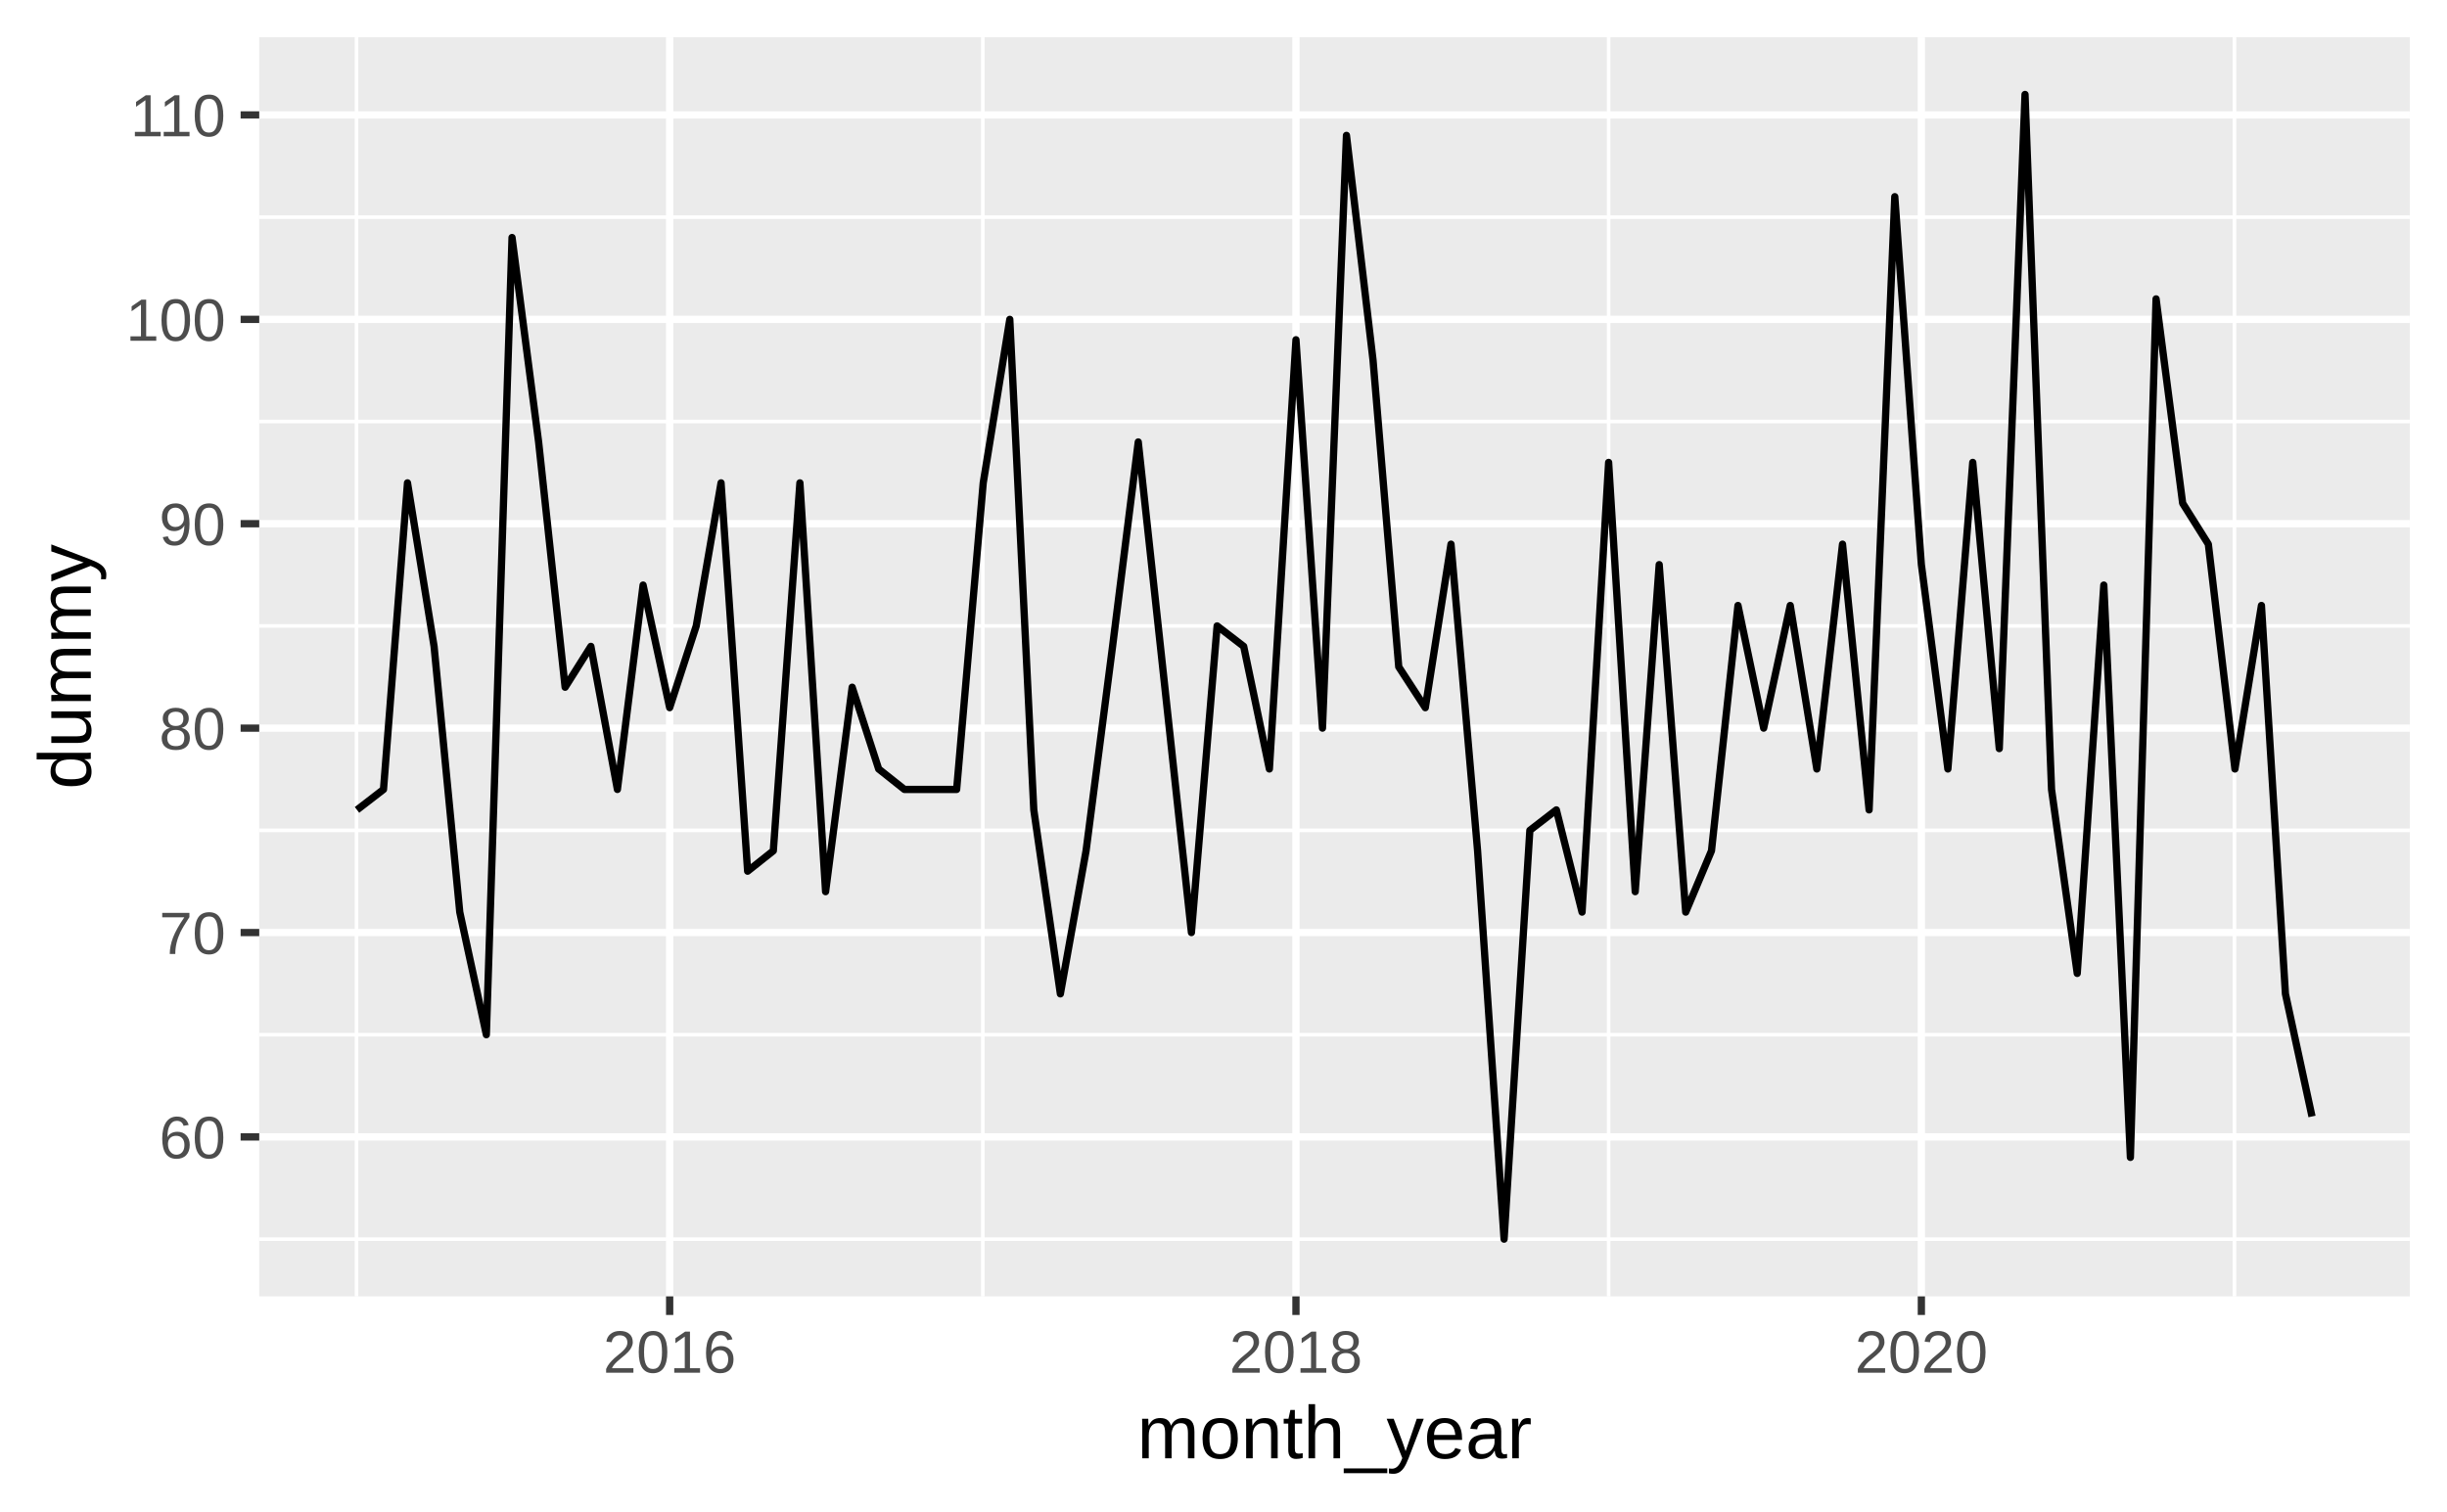
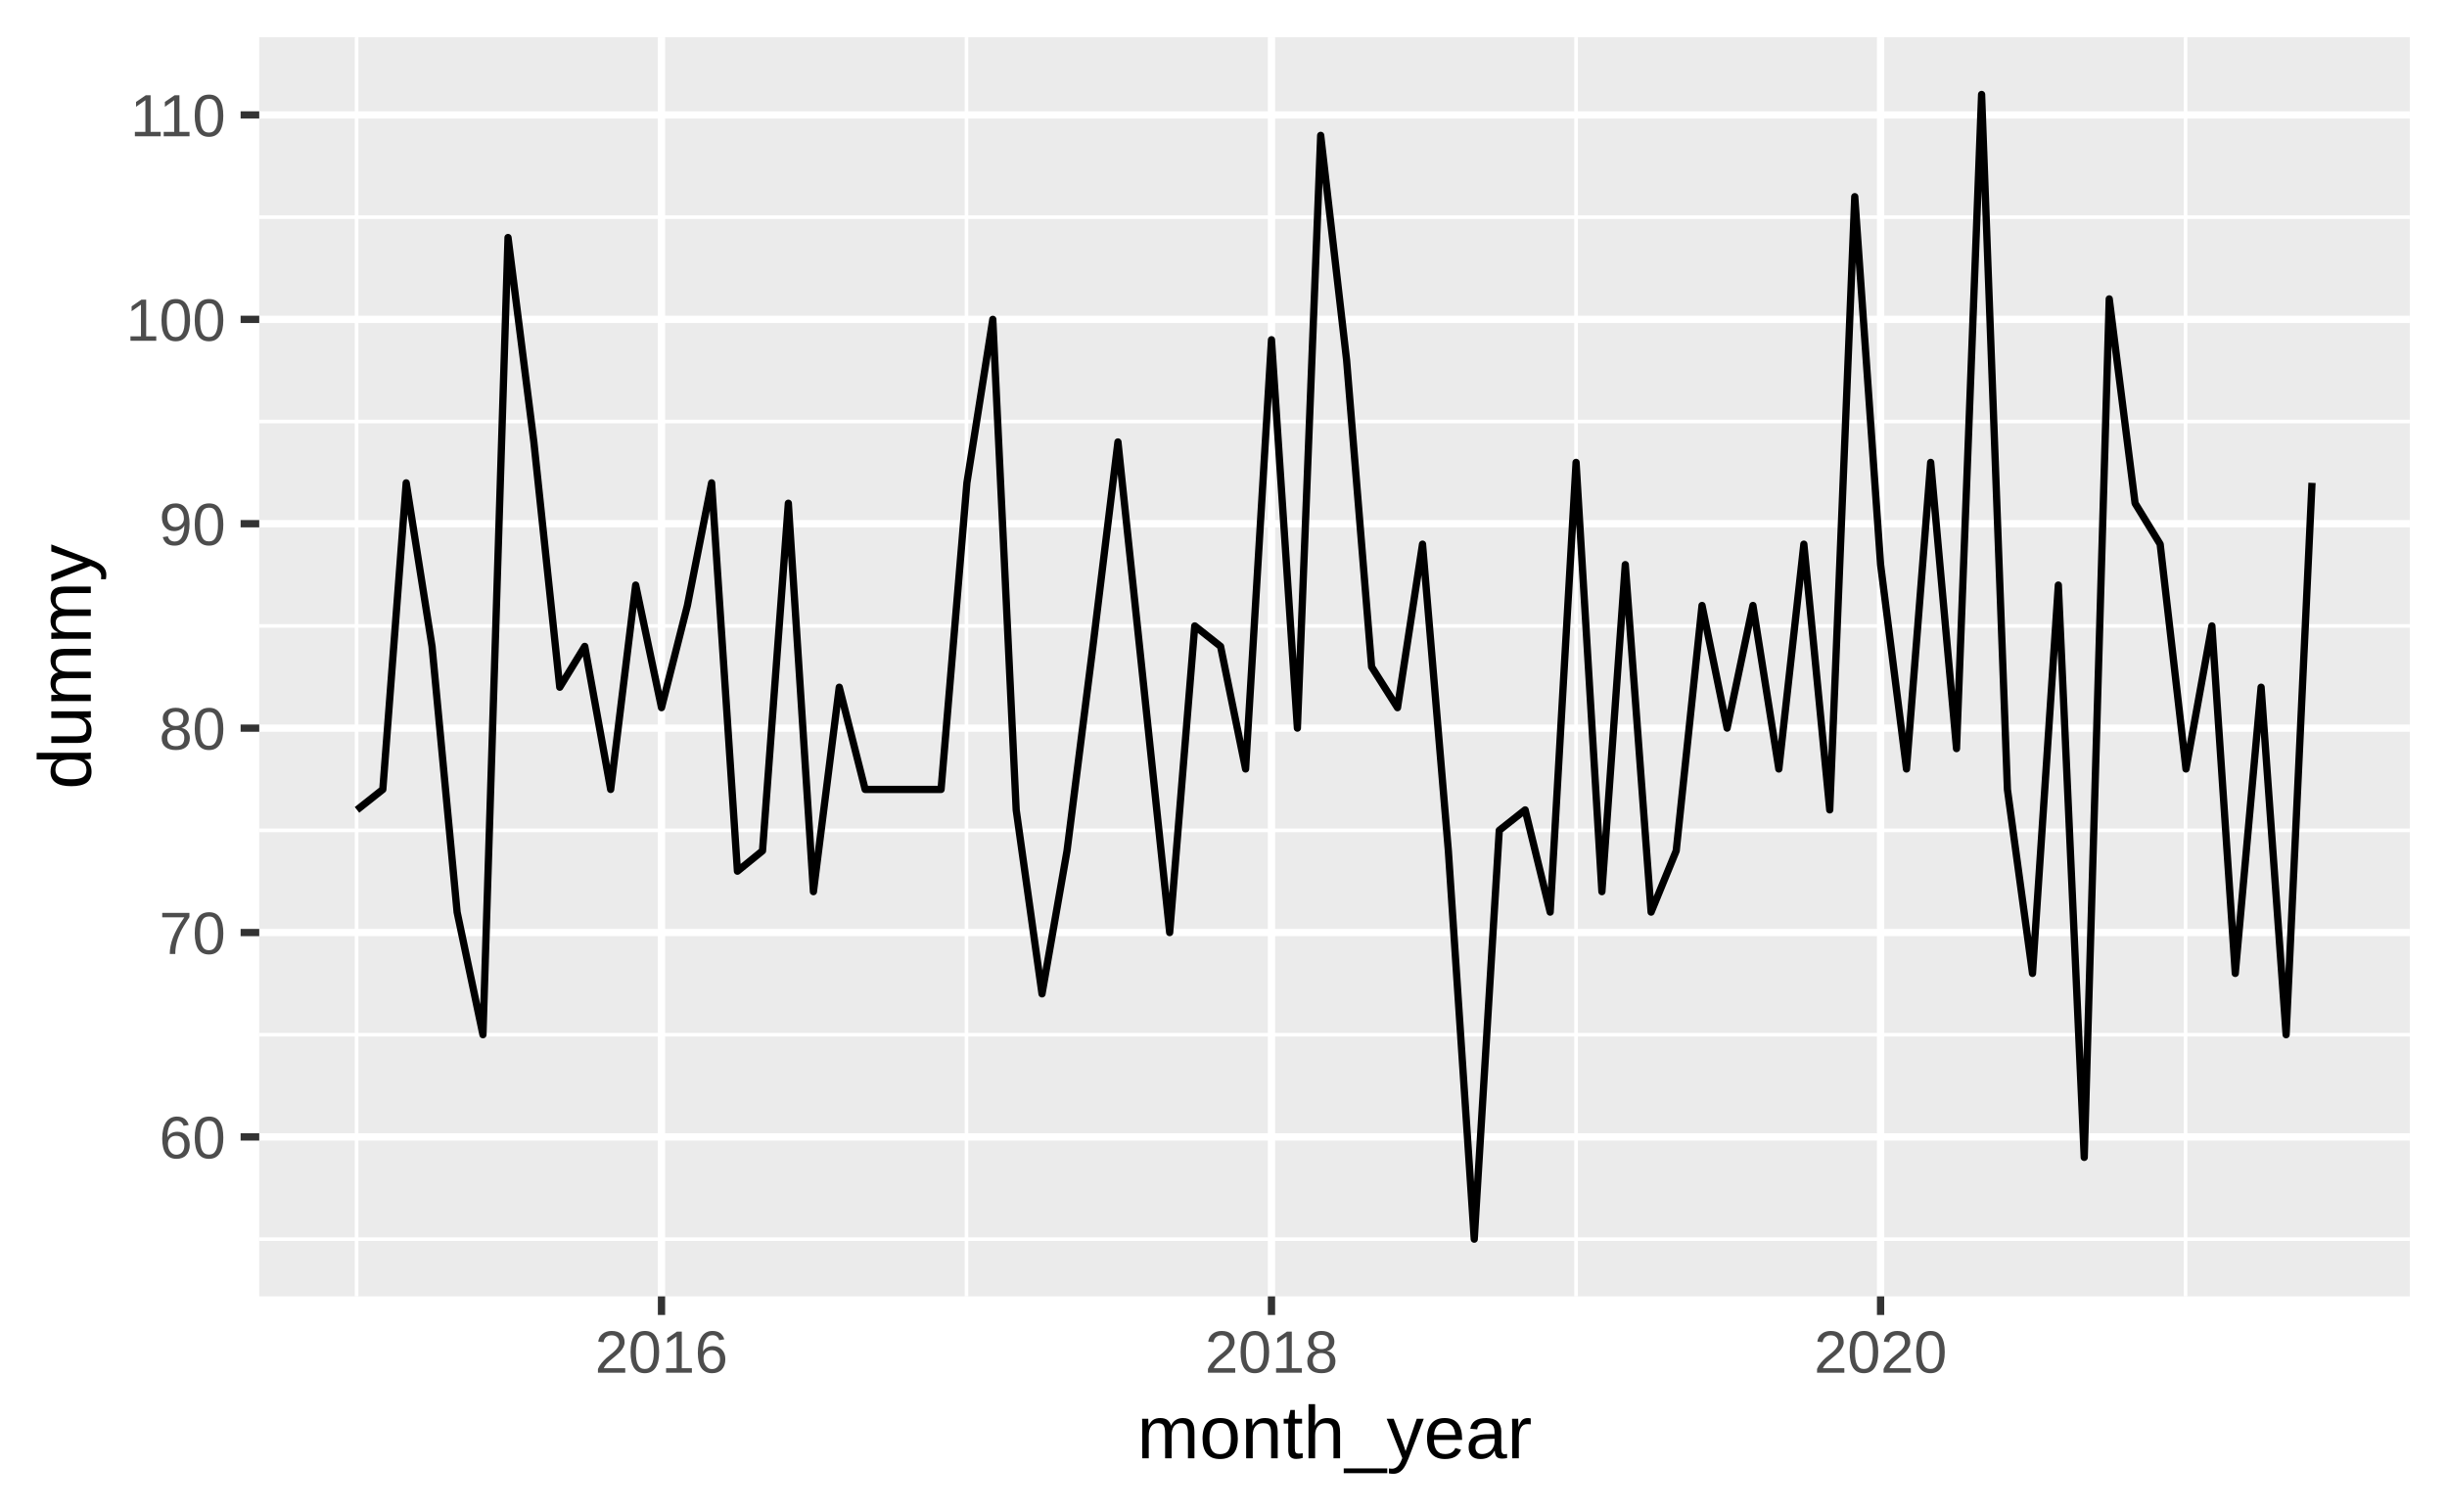
<svg xmlns="http://www.w3.org/2000/svg" class="svglite" width="360.00pt" height="222.48pt" viewBox="0 0 360.00 222.48">
  <defs>
    <style type="text/css">
    .svglite line, .svglite polyline, .svglite polygon, .svglite path, .svglite rect, .svglite circle {
      fill: none;
      stroke: #000000;
      stroke-linecap: round;
      stroke-linejoin: round;
      stroke-miterlimit: 10.00;
    }
  </style>
  </defs>
  <rect width="100%" height="100%" style="stroke: none; fill: #FFFFFF;" />
  <defs>
    <clipPath id="cpMC4wMHwzNjAuMDB8MC4wMHwyMjIuNDg=">
      <rect x="0.00" y="0.00" width="360.00" height="222.48" />
    </clipPath>
  </defs>
  <g clip-path="url(#cpMC4wMHwzNjAuMDB8MC4wMHwyMjIuNDg=)">
    <rect x="0.00" y="0.00" width="360.00" height="222.48" style="stroke-width: 1.07; stroke: #FFFFFF; fill: #FFFFFF;" />
  </g>
  <defs>
    <clipPath id="cpMzguMTR8MzU0LjUyfDUuNDh8MTkwLjc1">
      <rect x="38.14" y="5.48" width="316.39" height="185.27" />
    </clipPath>
  </defs>
  <g clip-path="url(#cpMzguMTR8MzU0LjUyfDUuNDh8MTkwLjc1)">
    <rect x="38.14" y="5.48" width="316.39" height="185.27" style="stroke-width: 1.07; stroke: none; fill: #EBEBEB;" />
    <polyline points="38.14,182.33 354.52,182.33 " style="stroke-width: 0.53; stroke: #FFFFFF; stroke-linecap: butt;" />
    <polyline points="38.14,152.25 354.52,152.25 " style="stroke-width: 0.53; stroke: #FFFFFF; stroke-linecap: butt;" />
    <polyline points="38.14,122.18 354.52,122.18 " style="stroke-width: 0.53; stroke: #FFFFFF; stroke-linecap: butt;" />
    <polyline points="38.14,92.10 354.52,92.10 " style="stroke-width: 0.53; stroke: #FFFFFF; stroke-linecap: butt;" />
    <polyline points="38.14,62.02 354.52,62.02 " style="stroke-width: 0.53; stroke: #FFFFFF; stroke-linecap: butt;" />
    <polyline points="38.14,31.95 354.52,31.95 " style="stroke-width: 0.53; stroke: #FFFFFF; stroke-linecap: butt;" />
-     <polyline points="52.45,190.75 52.45,5.48 " style="stroke-width: 0.53; stroke: #FFFFFF; stroke-linecap: butt;" />
-     <polyline points="144.59,190.75 144.59,5.48 " style="stroke-width: 0.53; stroke: #FFFFFF; stroke-linecap: butt;" />
-     <polyline points="236.66,190.75 236.66,5.48 " style="stroke-width: 0.53; stroke: #FFFFFF; stroke-linecap: butt;" />
-     <polyline points="328.73,190.75 328.73,5.48 " style="stroke-width: 0.53; stroke: #FFFFFF; stroke-linecap: butt;" />
+     <polyline points="52.46,190.75 52.46,5.48 " style="stroke-width: 0.53; stroke: #FFFFFF; stroke-linecap: butt;" />
+     <polyline points="142.19,190.75 142.19,5.48 " style="stroke-width: 0.53; stroke: #FFFFFF; stroke-linecap: butt;" />
+     <polyline points="231.87,190.75 231.87,5.48 " style="stroke-width: 0.53; stroke: #FFFFFF; stroke-linecap: butt;" />
+     <polyline points="321.54,190.75 321.54,5.48 " style="stroke-width: 0.53; stroke: #FFFFFF; stroke-linecap: butt;" />
    <polyline points="38.14,167.29 354.52,167.29 " style="stroke-width: 1.07; stroke: #FFFFFF; stroke-linecap: butt;" />
    <polyline points="38.14,137.22 354.52,137.22 " style="stroke-width: 1.07; stroke: #FFFFFF; stroke-linecap: butt;" />
    <polyline points="38.14,107.14 354.52,107.14 " style="stroke-width: 1.07; stroke: #FFFFFF; stroke-linecap: butt;" />
    <polyline points="38.14,77.06 354.52,77.06 " style="stroke-width: 1.07; stroke: #FFFFFF; stroke-linecap: butt;" />
    <polyline points="38.14,46.99 354.52,46.99 " style="stroke-width: 1.07; stroke: #FFFFFF; stroke-linecap: butt;" />
    <polyline points="38.14,16.91 354.52,16.91 " style="stroke-width: 1.07; stroke: #FFFFFF; stroke-linecap: butt;" />
-     <polyline points="98.52,190.75 98.52,5.48 " style="stroke-width: 1.07; stroke: #FFFFFF; stroke-linecap: butt;" />
-     <polyline points="190.66,190.75 190.66,5.48 " style="stroke-width: 1.07; stroke: #FFFFFF; stroke-linecap: butt;" />
-     <polyline points="282.67,190.75 282.67,5.48 " style="stroke-width: 1.07; stroke: #FFFFFF; stroke-linecap: butt;" />
-     <polyline points="52.52,119.17 56.42,116.16 59.95,71.05 63.86,95.11 67.64,134.21 71.55,152.25 75.33,34.95 79.24,65.03 83.14,101.12 86.93,95.11 90.83,116.16 94.61,86.09 98.52,104.13 102.43,92.10 106.08,71.05 109.99,128.19 113.77,125.19 117.68,71.05 121.46,131.20 125.37,101.12 129.27,113.15 133.06,116.16 136.96,116.16 140.74,116.16 144.65,71.05 148.56,46.99 152.09,119.17 156.00,146.24 159.78,125.19 163.68,95.11 167.46,65.03 171.37,101.12 175.28,137.22 179.06,92.10 182.97,95.11 186.75,113.15 190.66,49.99 194.56,107.14 198.09,19.92 202.00,53.00 205.78,98.12 209.69,104.13 213.47,80.07 217.38,125.19 221.28,182.33 225.07,122.18 228.97,119.17 232.75,134.21 236.66,68.04 240.57,131.20 244.10,83.08 248.00,134.21 251.79,125.19 255.69,89.09 259.47,107.14 263.38,89.09 267.29,113.15 271.07,80.07 274.98,119.17 278.76,28.94 282.67,83.08 286.57,113.15 290.23,68.04 294.13,110.15 297.92,13.90 301.82,116.16 305.60,143.23 309.51,86.09 313.42,170.30 317.20,43.98 321.11,74.05 324.89,80.07 328.80,113.15 332.70,89.09 336.23,146.24 340.14,164.28 " style="stroke-width: 1.07; stroke-linecap: butt;" />
+     <polyline points="97.32,190.75 97.32,5.48 " style="stroke-width: 1.07; stroke: #FFFFFF; stroke-linecap: butt;" />
+     <polyline points="187.06,190.75 187.06,5.48 " style="stroke-width: 1.07; stroke: #FFFFFF; stroke-linecap: butt;" />
+     <polyline points="276.67,190.75 276.67,5.48 " style="stroke-width: 1.07; stroke: #FFFFFF; stroke-linecap: butt;" />
+     <polyline points="52.52,119.17 56.32,116.16 59.76,71.05 63.56,95.11 67.25,134.21 71.05,152.25 74.74,34.95 78.54,65.03 82.35,101.12 86.03,95.11 89.84,116.16 93.52,86.09 97.32,104.13 101.13,89.09 104.69,71.05 108.49,128.19 112.18,125.19 115.98,74.05 119.67,131.20 123.47,101.12 127.28,116.16 130.96,116.16 134.76,116.16 138.45,116.16 142.25,71.05 146.06,46.99 149.50,119.17 153.30,146.24 156.98,125.19 160.79,95.11 164.47,65.03 168.28,101.12 172.08,137.22 175.77,92.10 179.57,95.11 183.25,113.15 187.06,49.99 190.87,107.14 194.30,19.92 198.11,53.00 201.79,98.12 205.60,104.13 209.28,80.07 213.08,125.19 216.89,182.33 220.57,122.18 224.38,119.17 228.06,134.21 231.87,68.04 235.67,131.20 239.11,83.08 242.91,134.21 246.60,125.19 250.40,89.09 254.09,107.14 257.89,89.09 261.70,113.15 265.38,80.07 269.19,119.17 272.87,28.94 276.67,83.08 280.48,113.15 284.04,68.04 287.84,110.15 291.53,13.90 295.33,116.16 299.02,143.23 302.82,86.09 306.63,170.30 310.31,43.98 314.11,74.05 317.80,80.07 321.60,113.15 325.41,92.10 328.85,143.23 332.65,101.12 336.33,152.25 340.14,71.05 " style="stroke-width: 1.07; stroke-linecap: butt;" />
  </g>
  <g clip-path="url(#cpMC4wMHwzNjAuMDB8MC4wMHwyMjIuNDg=)">
    <text x="33.20" y="170.44" text-anchor="end" style="font-size: 8.80px; fill: #4D4D4D; font-family: Arial;" textLength="9.79px" lengthAdjust="spacingAndGlyphs">60</text>
    <text x="33.20" y="140.37" text-anchor="end" style="font-size: 8.80px; fill: #4D4D4D; font-family: Arial;" textLength="9.79px" lengthAdjust="spacingAndGlyphs">70</text>
    <text x="33.20" y="110.29" text-anchor="end" style="font-size: 8.80px; fill: #4D4D4D; font-family: Arial;" textLength="9.79px" lengthAdjust="spacingAndGlyphs">80</text>
    <text x="33.20" y="80.21" text-anchor="end" style="font-size: 8.80px; fill: #4D4D4D; font-family: Arial;" textLength="9.79px" lengthAdjust="spacingAndGlyphs">90</text>
    <text x="33.20" y="50.14" text-anchor="end" style="font-size: 8.80px; fill: #4D4D4D; font-family: Arial;" textLength="14.69px" lengthAdjust="spacingAndGlyphs">100</text>
    <text x="33.20" y="20.06" text-anchor="end" style="font-size: 8.80px; fill: #4D4D4D; font-family: Arial;" textLength="14.03px" lengthAdjust="spacingAndGlyphs">110</text>
    <polyline points="35.40,167.29 38.14,167.29 " style="stroke-width: 1.07; stroke: #333333; stroke-linecap: butt;" />
    <polyline points="35.40,137.22 38.14,137.22 " style="stroke-width: 1.07; stroke: #333333; stroke-linecap: butt;" />
    <polyline points="35.40,107.14 38.14,107.14 " style="stroke-width: 1.07; stroke: #333333; stroke-linecap: butt;" />
    <polyline points="35.40,77.06 38.14,77.06 " style="stroke-width: 1.07; stroke: #333333; stroke-linecap: butt;" />
    <polyline points="35.40,46.99 38.14,46.99 " style="stroke-width: 1.07; stroke: #333333; stroke-linecap: butt;" />
    <polyline points="35.40,16.91 38.14,16.91 " style="stroke-width: 1.07; stroke: #333333; stroke-linecap: butt;" />
-     <polyline points="98.52,193.49 98.52,190.75 " style="stroke-width: 1.07; stroke: #333333; stroke-linecap: butt;" />
-     <polyline points="190.66,193.49 190.66,190.75 " style="stroke-width: 1.07; stroke: #333333; stroke-linecap: butt;" />
-     <polyline points="282.67,193.49 282.67,190.75 " style="stroke-width: 1.07; stroke: #333333; stroke-linecap: butt;" />
-     <text x="98.52" y="201.98" text-anchor="middle" style="font-size: 8.80px; fill: #4D4D4D; font-family: Arial;" textLength="19.58px" lengthAdjust="spacingAndGlyphs">2016</text>
-     <text x="190.66" y="201.98" text-anchor="middle" style="font-size: 8.80px; fill: #4D4D4D; font-family: Arial;" textLength="19.58px" lengthAdjust="spacingAndGlyphs">2018</text>
-     <text x="282.67" y="201.98" text-anchor="middle" style="font-size: 8.80px; fill: #4D4D4D; font-family: Arial;" textLength="19.58px" lengthAdjust="spacingAndGlyphs">2020</text>
+     <polyline points="97.32,193.49 97.32,190.75 " style="stroke-width: 1.07; stroke: #333333; stroke-linecap: butt;" />
+     <polyline points="187.06,193.49 187.06,190.75 " style="stroke-width: 1.07; stroke: #333333; stroke-linecap: butt;" />
+     <polyline points="276.67,193.49 276.67,190.75 " style="stroke-width: 1.07; stroke: #333333; stroke-linecap: butt;" />
+     <text x="97.32" y="201.98" text-anchor="middle" style="font-size: 8.80px; fill: #4D4D4D; font-family: Arial;" textLength="19.58px" lengthAdjust="spacingAndGlyphs">2016</text>
+     <text x="187.06" y="201.98" text-anchor="middle" style="font-size: 8.80px; fill: #4D4D4D; font-family: Arial;" textLength="19.58px" lengthAdjust="spacingAndGlyphs">2018</text>
+     <text x="276.67" y="201.98" text-anchor="middle" style="font-size: 8.80px; fill: #4D4D4D; font-family: Arial;" textLength="19.58px" lengthAdjust="spacingAndGlyphs">2020</text>
    <text x="196.33" y="214.58" text-anchor="middle" style="font-size: 11.00px; font-family: Arial;" textLength="58.11px" lengthAdjust="spacingAndGlyphs">month_year</text>
    <text transform="translate(13.36,98.12) rotate(-90)" text-anchor="middle" style="font-size: 11.00px; font-family: Arial;" textLength="36.07px" lengthAdjust="spacingAndGlyphs">dummy</text>
  </g>
</svg>
